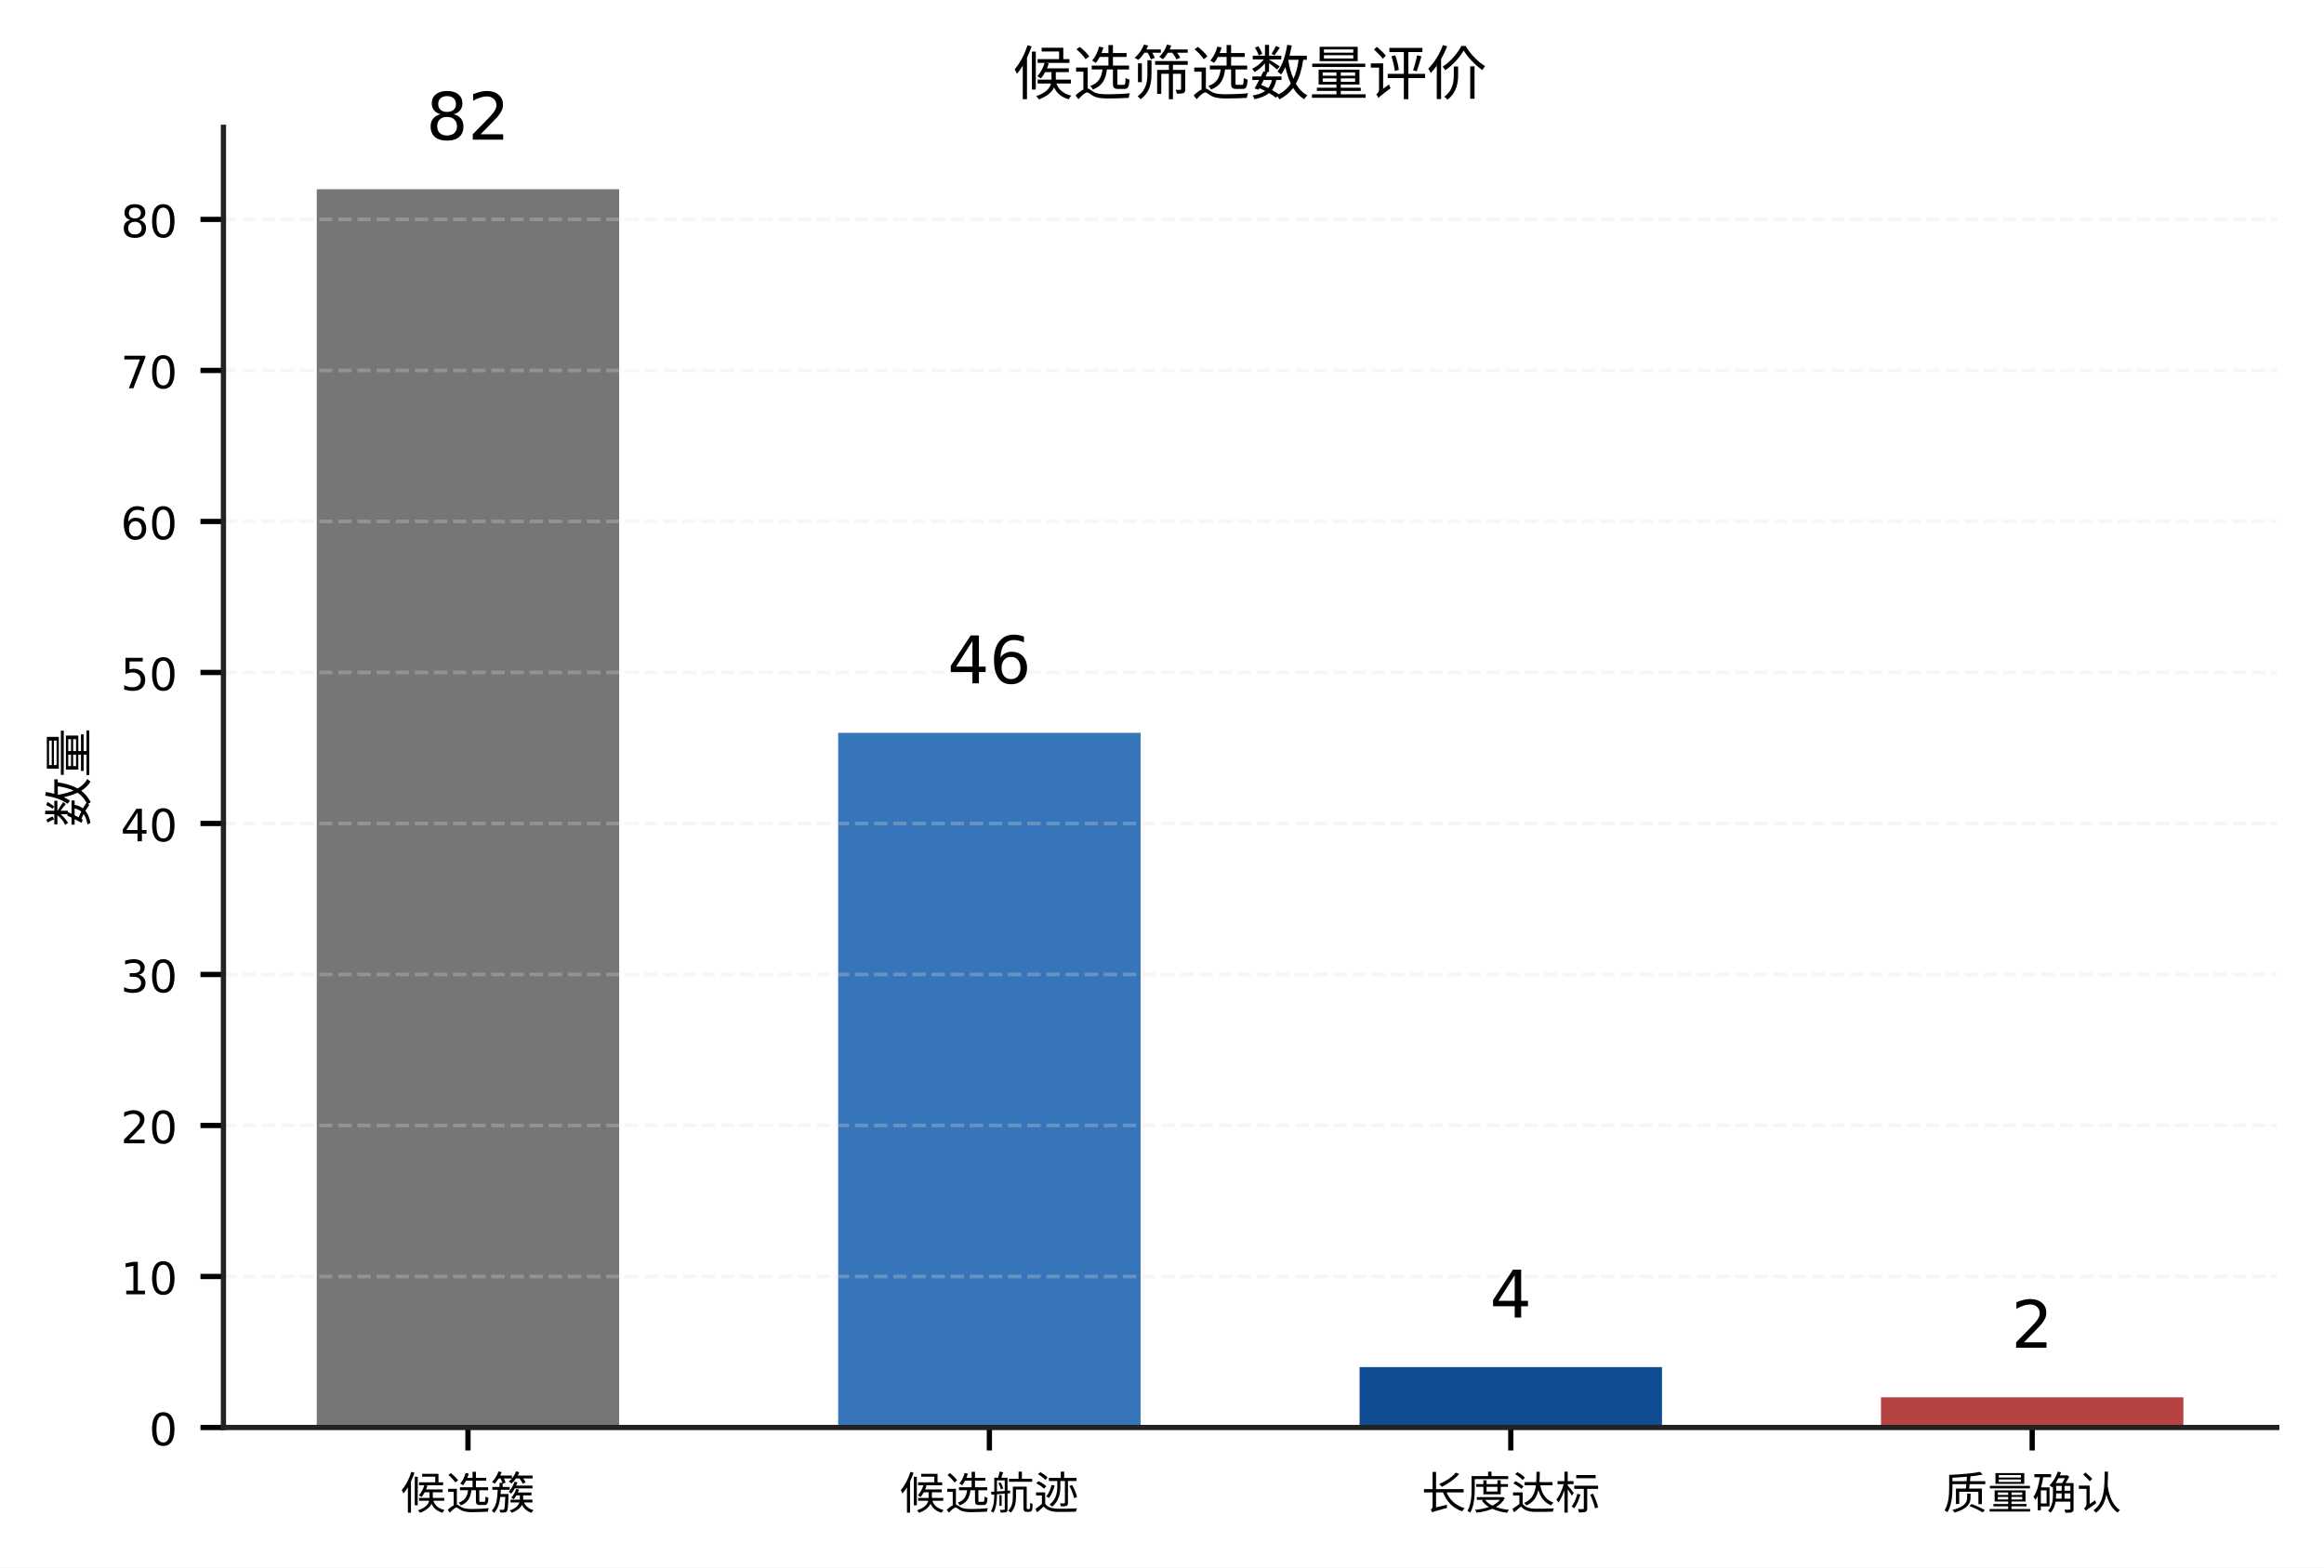
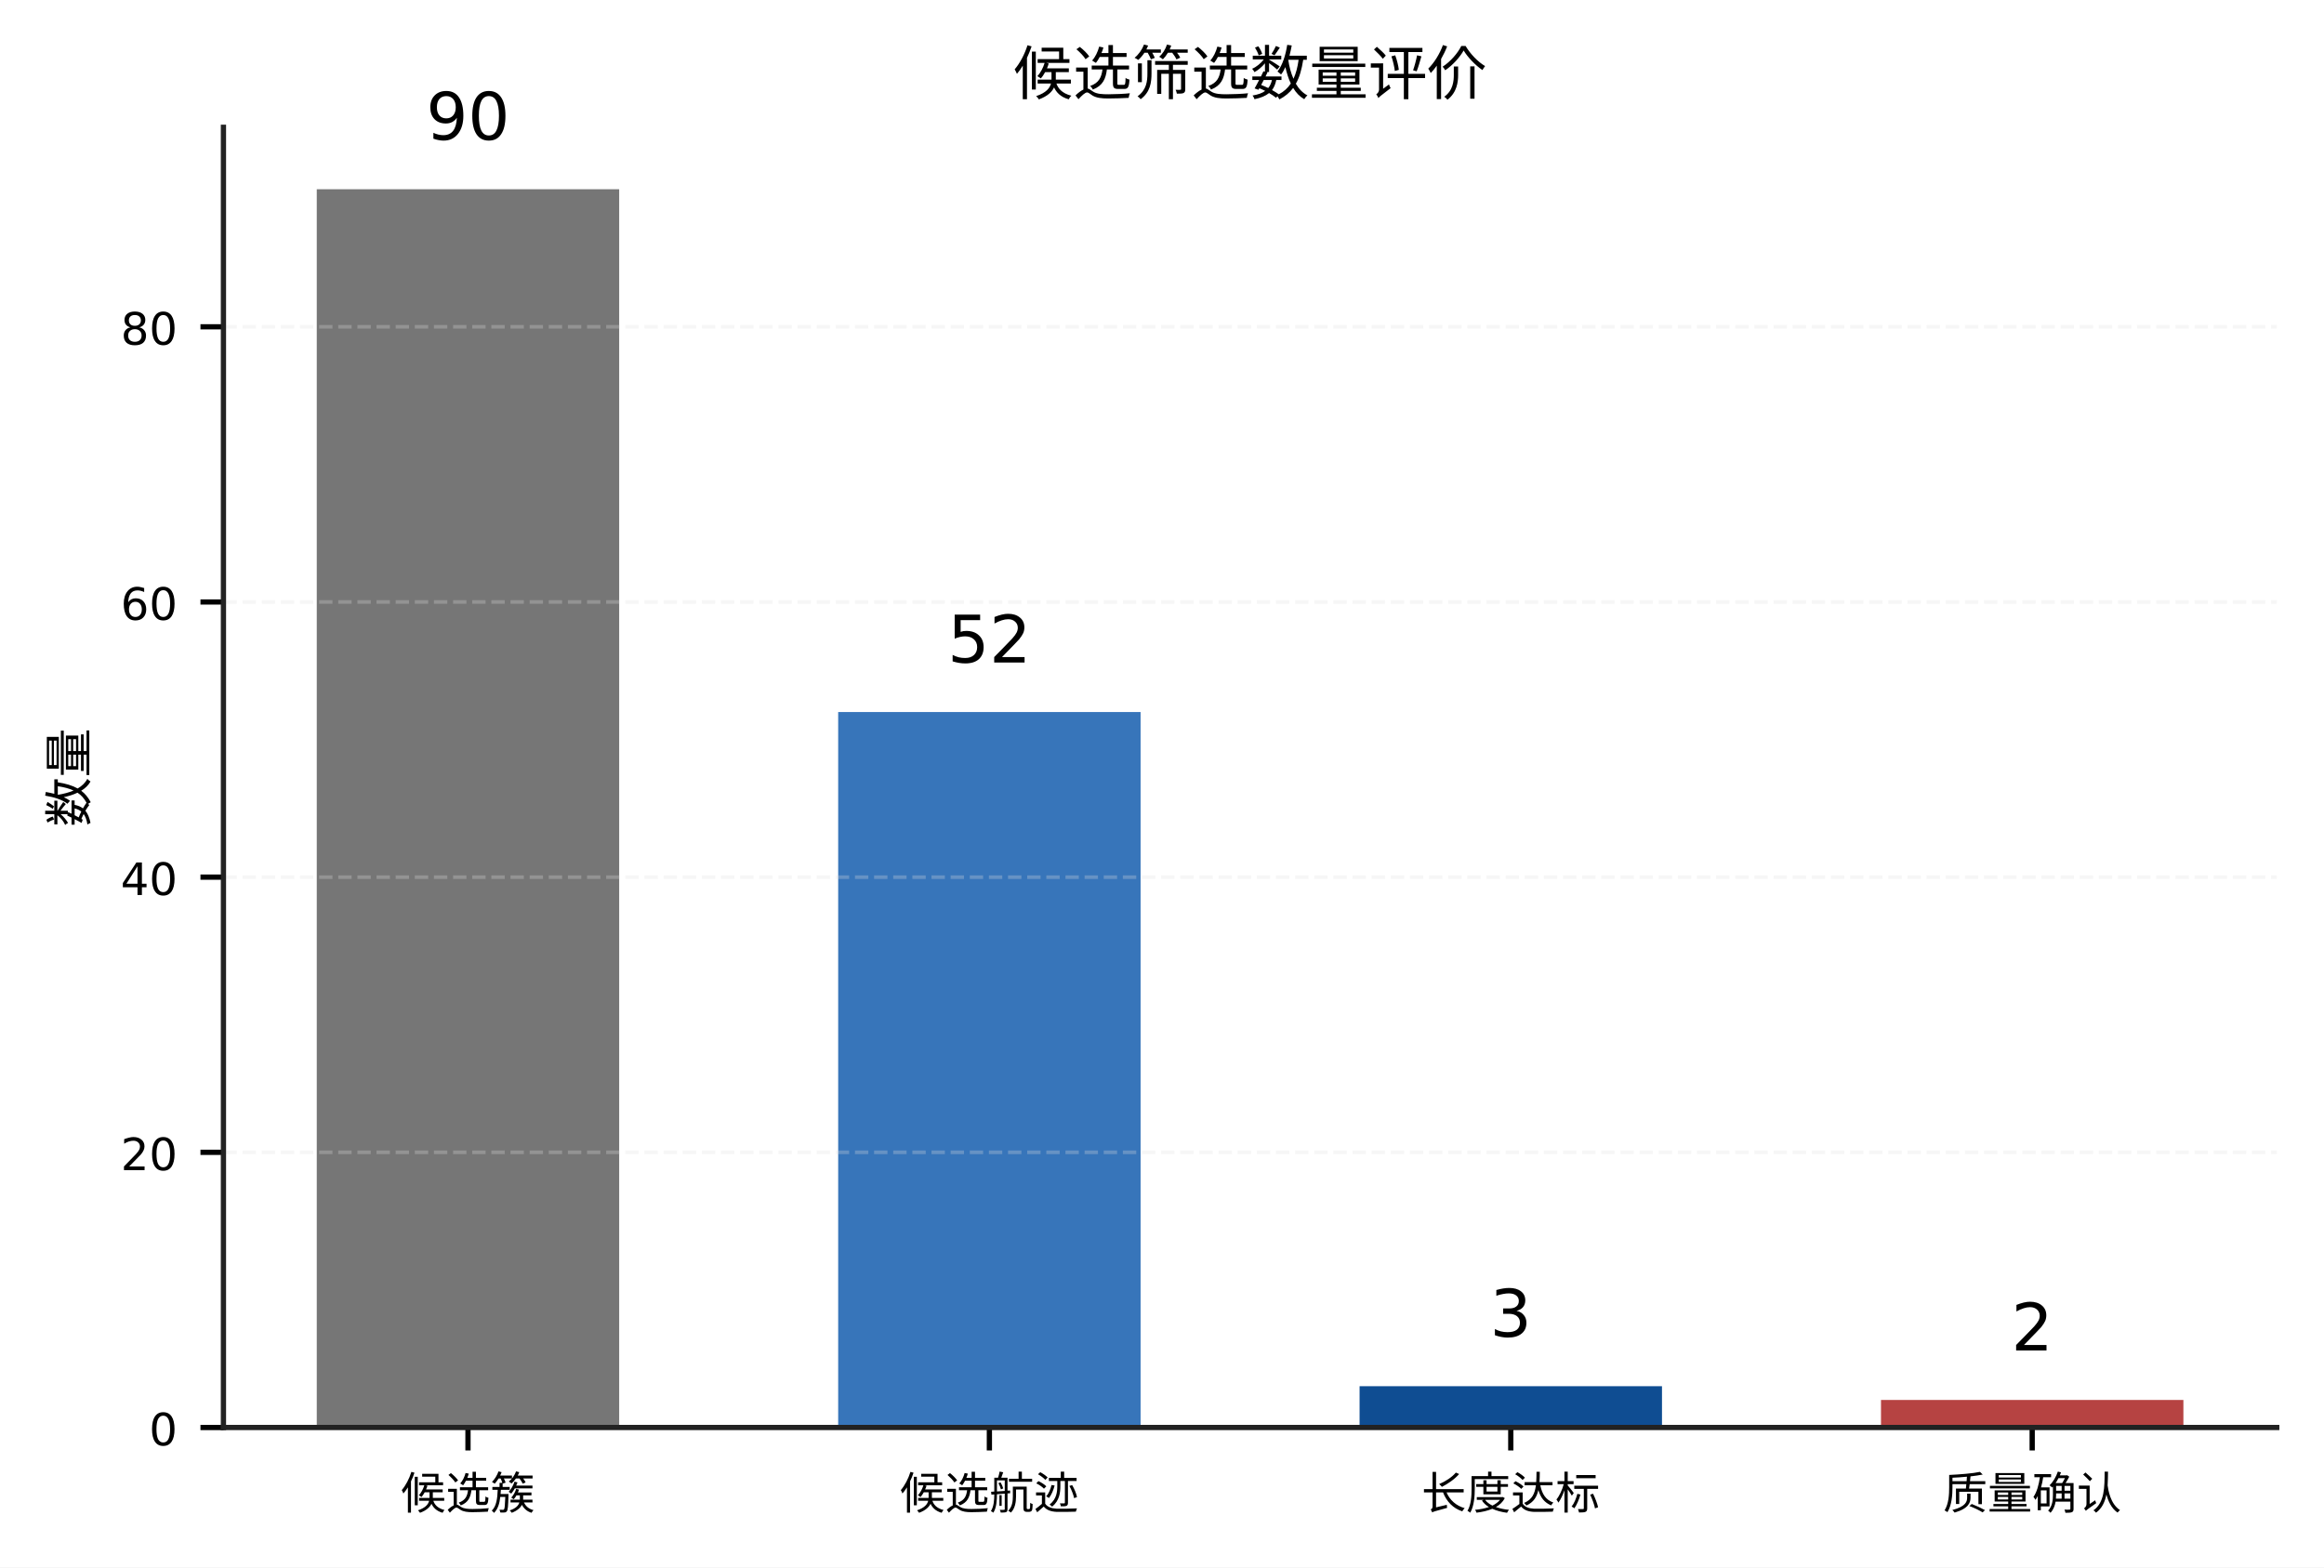
<svg xmlns="http://www.w3.org/2000/svg" xmlns:xlink="http://www.w3.org/1999/xlink" width="354pt" height="238.8pt" viewBox="0 0 354 238.8" version="1.1">
  <defs>
    <style type="text/css">*{stroke-linejoin: round; stroke-linecap: butt}</style>
  </defs>
  <g id="figure_1">
    <g id="patch_1">
      <path d="M 0 238.8  L 354 238.8  L 354 0  L 0 0  z " style="fill: #ffffff" />
    </g>
    <g id="axes_1">
      <g id="patch_2">
        <path d="M 34.035 217.473  L 346.8 217.473  L 346.8 19.394  L 34.035 19.394  z " style="fill: #ffffff" />
      </g>
      <g id="patch_3">
-         <path d="M 48.251 217.473  L 94.316 217.473  L 94.316 28.827  L 48.251 28.827  z " clip-path="url(#pa6def1c840)" style="fill: #767676" />
+         <path d="M 48.251 217.473  L 94.316 217.473  L 94.316 28.827  L 48.251 28.827  z " clip-path="url(#peb8c287e0c)" style="fill: #767676" />
      </g>
      <g id="patch_4">
-         <path d="M 127.674 217.473  L 173.739 217.473  L 173.739 111.647  L 127.674 111.647  z " clip-path="url(#pa6def1c840)" style="fill: #3775ba" />
+         <path d="M 127.674 217.473  L 173.739 217.473  L 173.739 108.478  L 127.674 108.478  z " clip-path="url(#peb8c287e0c)" style="fill: #3775ba" />
      </g>
      <g id="patch_5">
-         <path d="M 207.096 217.473  L 253.161 217.473  L 253.161 208.271  L 207.096 208.271  z " clip-path="url(#pa6def1c840)" style="fill: #0f4d92" />
+         <path d="M 207.096 217.473  L 253.161 217.473  L 253.161 211.185  L 207.096 211.185  z " clip-path="url(#peb8c287e0c)" style="fill: #0f4d92" />
      </g>
      <g id="patch_6">
-         <path d="M 286.518 217.473  L 332.583 217.473  L 332.583 212.872  L 286.518 212.872  z " clip-path="url(#pa6def1c840)" style="fill: #b64342" />
+         <path d="M 286.518 217.473  L 332.583 217.473  L 332.583 213.281  L 286.518 213.281  z " clip-path="url(#peb8c287e0c)" style="fill: #b64342" />
      </g>
      <g id="matplotlib.axis_1">
        <g id="xtick_1">
          <g id="line2d_1">
            <defs>
-               <path id="mc669bfe5e5" d="M 0 0  L 0 3.5  " style="stroke: #000000; stroke-width: 0.8" />
+               <path id="m8e28d32224" d="M 0 0  L 0 3.5  " style="stroke: #000000; stroke-width: 0.8" />
            </defs>
            <g>
-               <use xlink:href="#mc669bfe5e5" x="71.284" y="217.473" style="stroke: #000000; stroke-width: 0.8" />
+               <use xlink:href="#m8e28d32224" x="71.284" y="217.473" style="stroke: #000000; stroke-width: 0.8" />
            </g>
          </g>
          <g id="text_1">
            <text style="font-size: 6.8px; font-family: 'Microsoft YaHei', 'SimHei', 'Arial Unicode MS', 'DejaVu Sans', sans-serif; text-anchor: middle" x="71.284" y="229.909" transform="rotate(-0 71.2839 229.9091)">候选簇</text>
          </g>
        </g>
        <g id="xtick_2">
          <g id="line2d_2">
            <g>
-               <use xlink:href="#mc669bfe5e5" x="150.706" y="217.473" style="stroke: #000000; stroke-width: 0.8" />
+               <use xlink:href="#m8e28d32224" x="150.706" y="217.473" style="stroke: #000000; stroke-width: 0.8" />
            </g>
          </g>
          <g id="text_2">
            <text style="font-size: 6.8px; font-family: 'Microsoft YaHei', 'SimHei', 'Arial Unicode MS', 'DejaVu Sans', sans-serif; text-anchor: middle" x="150.706" y="229.909" transform="rotate(-0 150.7061 229.9091)">候选航迹</text>
          </g>
        </g>
        <g id="xtick_3">
          <g id="line2d_3">
            <g>
-               <use xlink:href="#mc669bfe5e5" x="230.128" y="217.473" style="stroke: #000000; stroke-width: 0.8" />
+               <use xlink:href="#m8e28d32224" x="230.128" y="217.473" style="stroke: #000000; stroke-width: 0.8" />
            </g>
          </g>
          <g id="text_3">
            <text style="font-size: 6.8px; font-family: 'Microsoft YaHei', 'SimHei', 'Arial Unicode MS', 'DejaVu Sans', sans-serif; text-anchor: middle" x="230.128" y="229.909" transform="rotate(-0 230.1283 229.9091)">长度达标</text>
          </g>
        </g>
        <g id="xtick_4">
          <g id="line2d_4">
            <g>
-               <use xlink:href="#mc669bfe5e5" x="309.551" y="217.473" style="stroke: #000000; stroke-width: 0.8" />
+               <use xlink:href="#m8e28d32224" x="309.551" y="217.473" style="stroke: #000000; stroke-width: 0.8" />
            </g>
          </g>
          <g id="text_4">
            <text style="font-size: 6.8px; font-family: 'Microsoft YaHei', 'SimHei', 'Arial Unicode MS', 'DejaVu Sans', sans-serif; text-anchor: middle" x="309.551" y="229.909" transform="rotate(-0 309.5505 229.9091)">质量确认</text>
          </g>
        </g>
      </g>
      <g id="matplotlib.axis_2">
        <g id="ytick_1">
          <g id="line2d_5">
-             <path d="M 34.035 217.473  L 346.8 217.473  " clip-path="url(#pa6def1c840)" style="fill: none; stroke-dasharray: 2.035,0.88; stroke-dashoffset: 0; stroke: #dddddd; stroke-opacity: 0.28; stroke-width: 0.55" />
+             <path d="M 34.035 217.473  L 346.8 217.473  " clip-path="url(#peb8c287e0c)" style="fill: none; stroke-dasharray: 2.035,0.88; stroke-dashoffset: 0; stroke: #dddddd; stroke-opacity: 0.28; stroke-width: 0.55" />
          </g>
          <g id="line2d_6">
            <defs>
-               <path id="m286c0c2d81" d="M 0 0  L -3.5 0  " style="stroke: #000000; stroke-width: 0.8" />
+               <path id="m00fa6341c5" d="M 0 0  L -3.5 0  " style="stroke: #000000; stroke-width: 0.8" />
            </defs>
            <g>
-               <use xlink:href="#m286c0c2d81" x="34.035" y="217.473" style="stroke: #000000; stroke-width: 0.8" />
+               <use xlink:href="#m00fa6341c5" x="34.035" y="217.473" style="stroke: #000000; stroke-width: 0.8" />
            </g>
          </g>
          <g id="text_5">
            <text style="font-size: 6.8px; font-family: 'Microsoft YaHei', 'SimHei', 'Arial Unicode MS', 'DejaVu Sans', sans-serif; text-anchor: end" x="27.035" y="220.191" transform="rotate(-0 27.03489 220.1912)">0</text>
          </g>
        </g>
        <g id="ytick_2">
          <g id="line2d_7">
-             <path d="M 34.035 194.468  L 346.8 194.468  " clip-path="url(#pa6def1c840)" style="fill: none; stroke-dasharray: 2.035,0.88; stroke-dashoffset: 0; stroke: #dddddd; stroke-opacity: 0.28; stroke-width: 0.55" />
+             <path d="M 34.035 175.552  L 346.8 175.552  " clip-path="url(#peb8c287e0c)" style="fill: none; stroke-dasharray: 2.035,0.88; stroke-dashoffset: 0; stroke: #dddddd; stroke-opacity: 0.28; stroke-width: 0.55" />
          </g>
          <g id="line2d_8">
            <g>
-               <use xlink:href="#m286c0c2d81" x="34.035" y="194.468" style="stroke: #000000; stroke-width: 0.8" />
+               <use xlink:href="#m00fa6341c5" x="34.035" y="175.552" style="stroke: #000000; stroke-width: 0.8" />
            </g>
          </g>
          <g id="text_6">
-             <text style="font-size: 6.8px; font-family: 'Microsoft YaHei', 'SimHei', 'Arial Unicode MS', 'DejaVu Sans', sans-serif; text-anchor: end" x="27.035" y="197.186" transform="rotate(-0 27.03489 197.1855)">10</text>
+             <text style="font-size: 6.8px; font-family: 'Microsoft YaHei', 'SimHei', 'Arial Unicode MS', 'DejaVu Sans', sans-serif; text-anchor: end" x="27.035" y="178.27" transform="rotate(-0 27.03489 178.2697)">20</text>
          </g>
        </g>
        <g id="ytick_3">
          <g id="line2d_9">
-             <path d="M 34.035 171.462  L 346.8 171.462  " clip-path="url(#pa6def1c840)" style="fill: none; stroke-dasharray: 2.035,0.88; stroke-dashoffset: 0; stroke: #dddddd; stroke-opacity: 0.28; stroke-width: 0.55" />
+             <path d="M 34.035 133.63  L 346.8 133.63  " clip-path="url(#peb8c287e0c)" style="fill: none; stroke-dasharray: 2.035,0.88; stroke-dashoffset: 0; stroke: #dddddd; stroke-opacity: 0.28; stroke-width: 0.55" />
          </g>
          <g id="line2d_10">
            <g>
-               <use xlink:href="#m286c0c2d81" x="34.035" y="171.462" style="stroke: #000000; stroke-width: 0.8" />
+               <use xlink:href="#m00fa6341c5" x="34.035" y="133.63" style="stroke: #000000; stroke-width: 0.8" />
            </g>
          </g>
          <g id="text_7">
-             <text style="font-size: 6.8px; font-family: 'Microsoft YaHei', 'SimHei', 'Arial Unicode MS', 'DejaVu Sans', sans-serif; text-anchor: end" x="27.035" y="174.18" transform="rotate(-0 27.03489 174.1798)">20</text>
+             <text style="font-size: 6.8px; font-family: 'Microsoft YaHei', 'SimHei', 'Arial Unicode MS', 'DejaVu Sans', sans-serif; text-anchor: end" x="27.035" y="136.348" transform="rotate(-0 27.03489 136.3483)">40</text>
          </g>
        </g>
        <g id="ytick_4">
          <g id="line2d_11">
-             <path d="M 34.035 148.456  L 346.8 148.456  " clip-path="url(#pa6def1c840)" style="fill: none; stroke-dasharray: 2.035,0.88; stroke-dashoffset: 0; stroke: #dddddd; stroke-opacity: 0.28; stroke-width: 0.55" />
+             <path d="M 34.035 91.709  L 346.8 91.709  " clip-path="url(#peb8c287e0c)" style="fill: none; stroke-dasharray: 2.035,0.88; stroke-dashoffset: 0; stroke: #dddddd; stroke-opacity: 0.28; stroke-width: 0.55" />
          </g>
          <g id="line2d_12">
            <g>
-               <use xlink:href="#m286c0c2d81" x="34.035" y="148.456" style="stroke: #000000; stroke-width: 0.8" />
+               <use xlink:href="#m00fa6341c5" x="34.035" y="91.709" style="stroke: #000000; stroke-width: 0.8" />
            </g>
          </g>
          <g id="text_8">
-             <text style="font-size: 6.8px; font-family: 'Microsoft YaHei', 'SimHei', 'Arial Unicode MS', 'DejaVu Sans', sans-serif; text-anchor: end" x="27.035" y="151.174" transform="rotate(-0 27.03489 151.1741)">30</text>
+             <text style="font-size: 6.8px; font-family: 'Microsoft YaHei', 'SimHei', 'Arial Unicode MS', 'DejaVu Sans', sans-serif; text-anchor: end" x="27.035" y="94.427" transform="rotate(-0 27.03489 94.42679)">60</text>
          </g>
        </g>
        <g id="ytick_5">
          <g id="line2d_13">
-             <path d="M 34.035 125.451  L 346.8 125.451  " clip-path="url(#pa6def1c840)" style="fill: none; stroke-dasharray: 2.035,0.88; stroke-dashoffset: 0; stroke: #dddddd; stroke-opacity: 0.28; stroke-width: 0.55" />
+             <path d="M 34.035 49.787  L 346.8 49.787  " clip-path="url(#peb8c287e0c)" style="fill: none; stroke-dasharray: 2.035,0.88; stroke-dashoffset: 0; stroke: #dddddd; stroke-opacity: 0.28; stroke-width: 0.55" />
          </g>
          <g id="line2d_14">
            <g>
-               <use xlink:href="#m286c0c2d81" x="34.035" y="125.451" style="stroke: #000000; stroke-width: 0.8" />
+               <use xlink:href="#m00fa6341c5" x="34.035" y="49.787" style="stroke: #000000; stroke-width: 0.8" />
            </g>
          </g>
          <g id="text_9">
-             <text style="font-size: 6.8px; font-family: 'Microsoft YaHei', 'SimHei', 'Arial Unicode MS', 'DejaVu Sans', sans-serif; text-anchor: end" x="27.035" y="128.168" transform="rotate(-0 27.03489 128.1685)">40</text>
+             <text style="font-size: 6.8px; font-family: 'Microsoft YaHei', 'SimHei', 'Arial Unicode MS', 'DejaVu Sans', sans-serif; text-anchor: end" x="27.035" y="52.505" transform="rotate(-0 27.03489 52.50532)">80</text>
          </g>
        </g>
-         <g id="ytick_6">
-           <g id="line2d_15">
-             <path d="M 34.035 102.445  L 346.8 102.445  " clip-path="url(#pa6def1c840)" style="fill: none; stroke-dasharray: 2.035,0.88; stroke-dashoffset: 0; stroke: #dddddd; stroke-opacity: 0.28; stroke-width: 0.55" />
-           </g>
-           <g id="line2d_16">
-             <g>
-               <use xlink:href="#m286c0c2d81" x="34.035" y="102.445" style="stroke: #000000; stroke-width: 0.8" />
-             </g>
-           </g>
-           <g id="text_10">
-             <text style="font-size: 6.8px; font-family: 'Microsoft YaHei', 'SimHei', 'Arial Unicode MS', 'DejaVu Sans', sans-serif; text-anchor: end" x="27.035" y="105.163" transform="rotate(-0 27.03489 105.1628)">50</text>
-           </g>
-         </g>
-         <g id="ytick_7">
-           <g id="line2d_17">
-             <path d="M 34.035 79.439  L 346.8 79.439  " clip-path="url(#pa6def1c840)" style="fill: none; stroke-dasharray: 2.035,0.88; stroke-dashoffset: 0; stroke: #dddddd; stroke-opacity: 0.28; stroke-width: 0.55" />
-           </g>
-           <g id="line2d_18">
-             <g>
-               <use xlink:href="#m286c0c2d81" x="34.035" y="79.439" style="stroke: #000000; stroke-width: 0.8" />
-             </g>
-           </g>
-           <g id="text_11">
-             <text style="font-size: 6.8px; font-family: 'Microsoft YaHei', 'SimHei', 'Arial Unicode MS', 'DejaVu Sans', sans-serif; text-anchor: end" x="27.035" y="82.157" transform="rotate(-0 27.03489 82.15709)">60</text>
-           </g>
-         </g>
-         <g id="ytick_8">
-           <g id="line2d_19">
-             <path d="M 34.035 56.434  L 346.8 56.434  " clip-path="url(#pa6def1c840)" style="fill: none; stroke-dasharray: 2.035,0.88; stroke-dashoffset: 0; stroke: #dddddd; stroke-opacity: 0.28; stroke-width: 0.55" />
-           </g>
-           <g id="line2d_20">
-             <g>
-               <use xlink:href="#m286c0c2d81" x="34.035" y="56.434" style="stroke: #000000; stroke-width: 0.8" />
-             </g>
-           </g>
-           <g id="text_12">
-             <text style="font-size: 6.8px; font-family: 'Microsoft YaHei', 'SimHei', 'Arial Unicode MS', 'DejaVu Sans', sans-serif; text-anchor: end" x="27.035" y="59.151" transform="rotate(-0 27.03489 59.1514)">70</text>
-           </g>
-         </g>
-         <g id="ytick_9">
-           <g id="line2d_21">
-             <path d="M 34.035 33.428  L 346.8 33.428  " clip-path="url(#pa6def1c840)" style="fill: none; stroke-dasharray: 2.035,0.88; stroke-dashoffset: 0; stroke: #dddddd; stroke-opacity: 0.28; stroke-width: 0.55" />
-           </g>
-           <g id="line2d_22">
-             <g>
-               <use xlink:href="#m286c0c2d81" x="34.035" y="33.428" style="stroke: #000000; stroke-width: 0.8" />
-             </g>
-           </g>
-           <g id="text_13">
-             <text style="font-size: 6.8px; font-family: 'Microsoft YaHei', 'SimHei', 'Arial Unicode MS', 'DejaVu Sans', sans-serif; text-anchor: end" x="27.035" y="36.146" transform="rotate(-0 27.03489 36.14572)">80</text>
-           </g>
-         </g>
-         <g id="text_14">
+         <g id="text_10">
          <text style="font-size: 7.5px; font-family: 'Microsoft YaHei', 'SimHei', 'Arial Unicode MS', 'DejaVu Sans', sans-serif; text-anchor: middle" x="13.195" y="118.434" transform="rotate(-90 13.19531 118.4339)">数量</text>
        </g>
      </g>
      <g id="patch_7">
        <path d="M 34.035 217.473  L 34.035 19.394  " style="fill: none; stroke: #222222; stroke-width: 0.8; stroke-linejoin: miter; stroke-linecap: square" />
      </g>
      <g id="patch_8">
        <path d="M 34.035 217.473  L 346.8 217.473  " style="fill: none; stroke: #222222; stroke-width: 0.8; stroke-linejoin: miter; stroke-linecap: square" />
      </g>
+       <g id="text_11">
+         <text style="font-size: 10px; font-family: 'Microsoft YaHei', 'SimHei', 'Arial Unicode MS', 'DejaVu Sans', sans-serif; text-anchor: middle" x="71.284" y="21.281" transform="rotate(-0 71.2839 21.28084)">90</text>
+       </g>
+       <g id="text_12">
+         <text style="font-size: 10px; font-family: 'Microsoft YaHei', 'SimHei', 'Arial Unicode MS', 'DejaVu Sans', sans-serif; text-anchor: middle" x="150.706" y="100.932" transform="rotate(-0 150.7061 100.9316)">52</text>
+       </g>
+       <g id="text_13">
+         <text style="font-size: 10px; font-family: 'Microsoft YaHei', 'SimHei', 'Arial Unicode MS', 'DejaVu Sans', sans-serif; text-anchor: middle" x="230.128" y="203.639" transform="rotate(-0 230.1283 203.6392)">3</text>
+       </g>
+       <g id="text_14">
+         <text style="font-size: 10px; font-family: 'Microsoft YaHei', 'SimHei', 'Arial Unicode MS', 'DejaVu Sans', sans-serif; text-anchor: middle" x="309.551" y="205.735" transform="rotate(-0 309.5505 205.7353)">2</text>
+       </g>
      <g id="text_15">
-         <text style="font-size: 10px; font-family: 'Microsoft YaHei', 'SimHei', 'Arial Unicode MS', 'DejaVu Sans', sans-serif; text-anchor: middle" x="71.284" y="21.281" transform="rotate(-0 71.2839 21.28084)">82</text>
-       </g>
-       <g id="text_16">
-         <text style="font-size: 10px; font-family: 'Microsoft YaHei', 'SimHei', 'Arial Unicode MS', 'DejaVu Sans', sans-serif; text-anchor: middle" x="150.706" y="104.101" transform="rotate(-0 150.7061 104.1013)">46</text>
-       </g>
-       <g id="text_17">
-         <text style="font-size: 10px; font-family: 'Microsoft YaHei', 'SimHei', 'Arial Unicode MS', 'DejaVu Sans', sans-serif; text-anchor: middle" x="230.128" y="200.725" transform="rotate(-0 230.1283 200.7252)">4</text>
-       </g>
-       <g id="text_18">
-         <text style="font-size: 10px; font-family: 'Microsoft YaHei', 'SimHei', 'Arial Unicode MS', 'DejaVu Sans', sans-serif; text-anchor: middle" x="309.551" y="205.326" transform="rotate(-0 309.5505 205.3263)">2</text>
-       </g>
-       <g id="text_19">
        <text style="font-size: 9px; font-family: 'Microsoft YaHei', 'SimHei', 'Arial Unicode MS', 'DejaVu Sans', sans-serif; text-anchor: middle" x="190.417" y="14.394" transform="rotate(-0 190.4172 14.39438)">候选筛选数量评价</text>
      </g>
    </g>
  </g>
  <defs>
-     <clipPath id="pa6def1c840">
+     <clipPath id="peb8c287e0c">
      <rect x="34.035" y="19.394" width="312.765" height="198.079" />
    </clipPath>
  </defs>
</svg>
